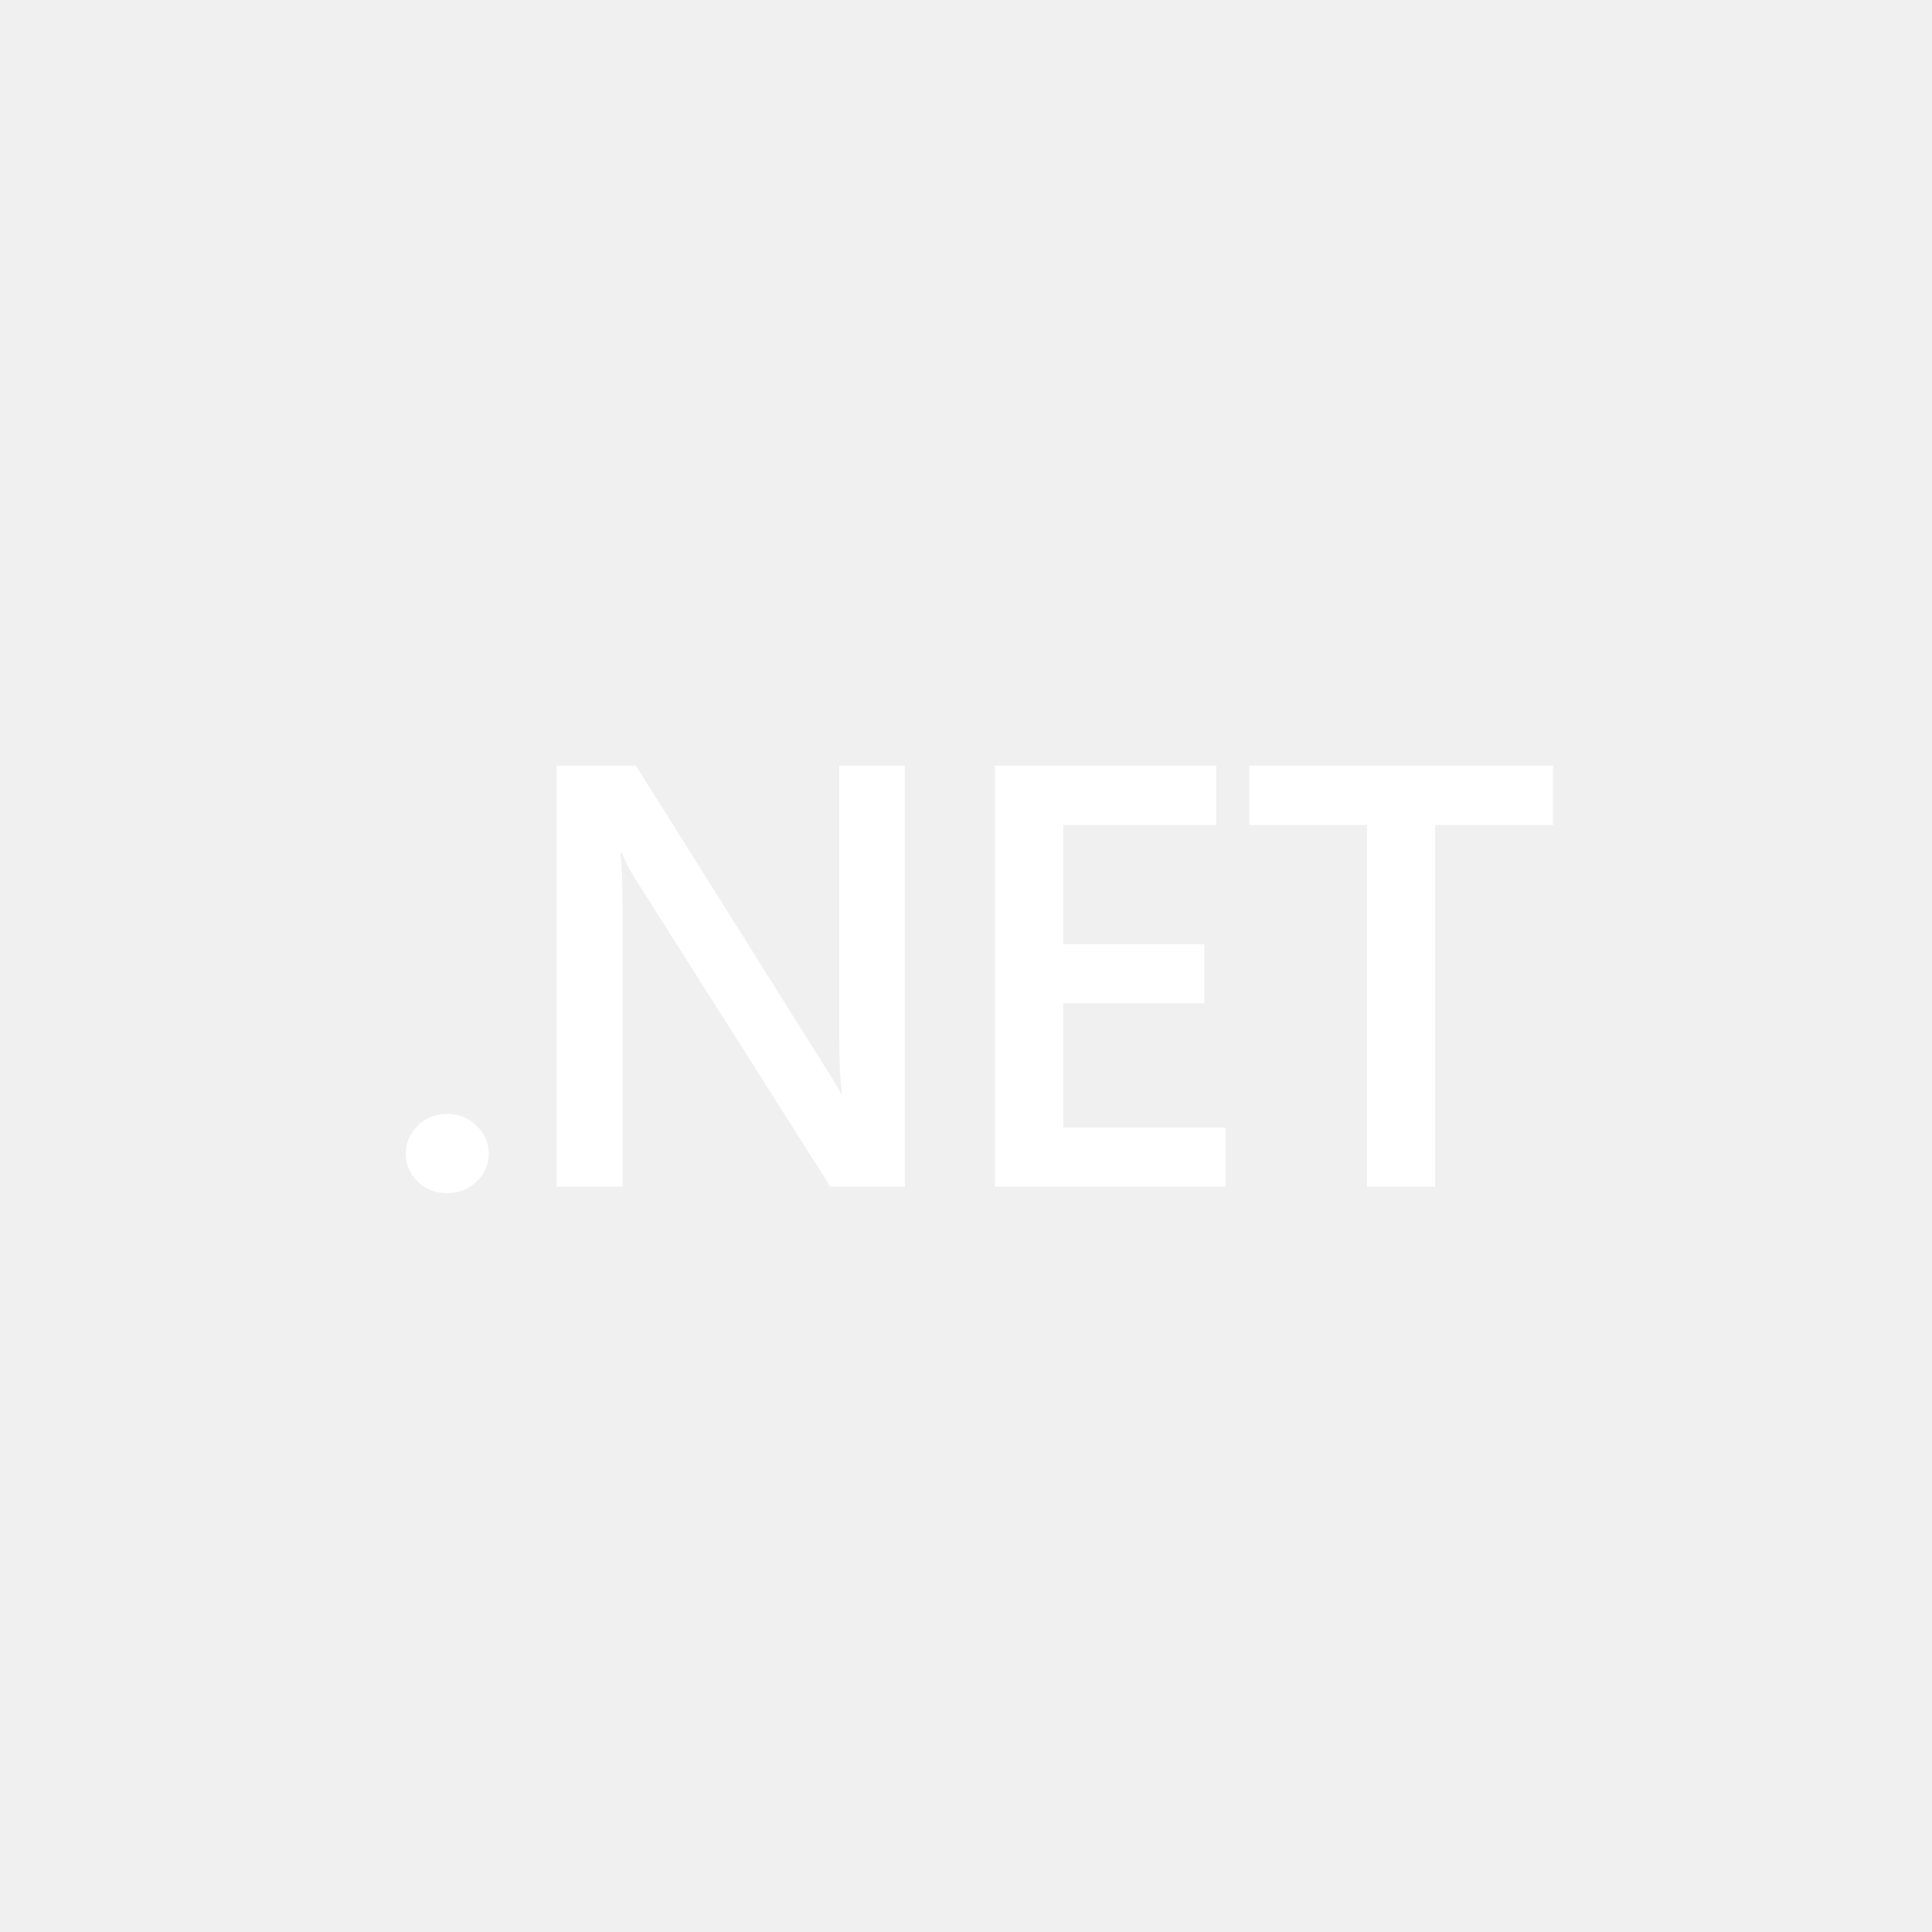
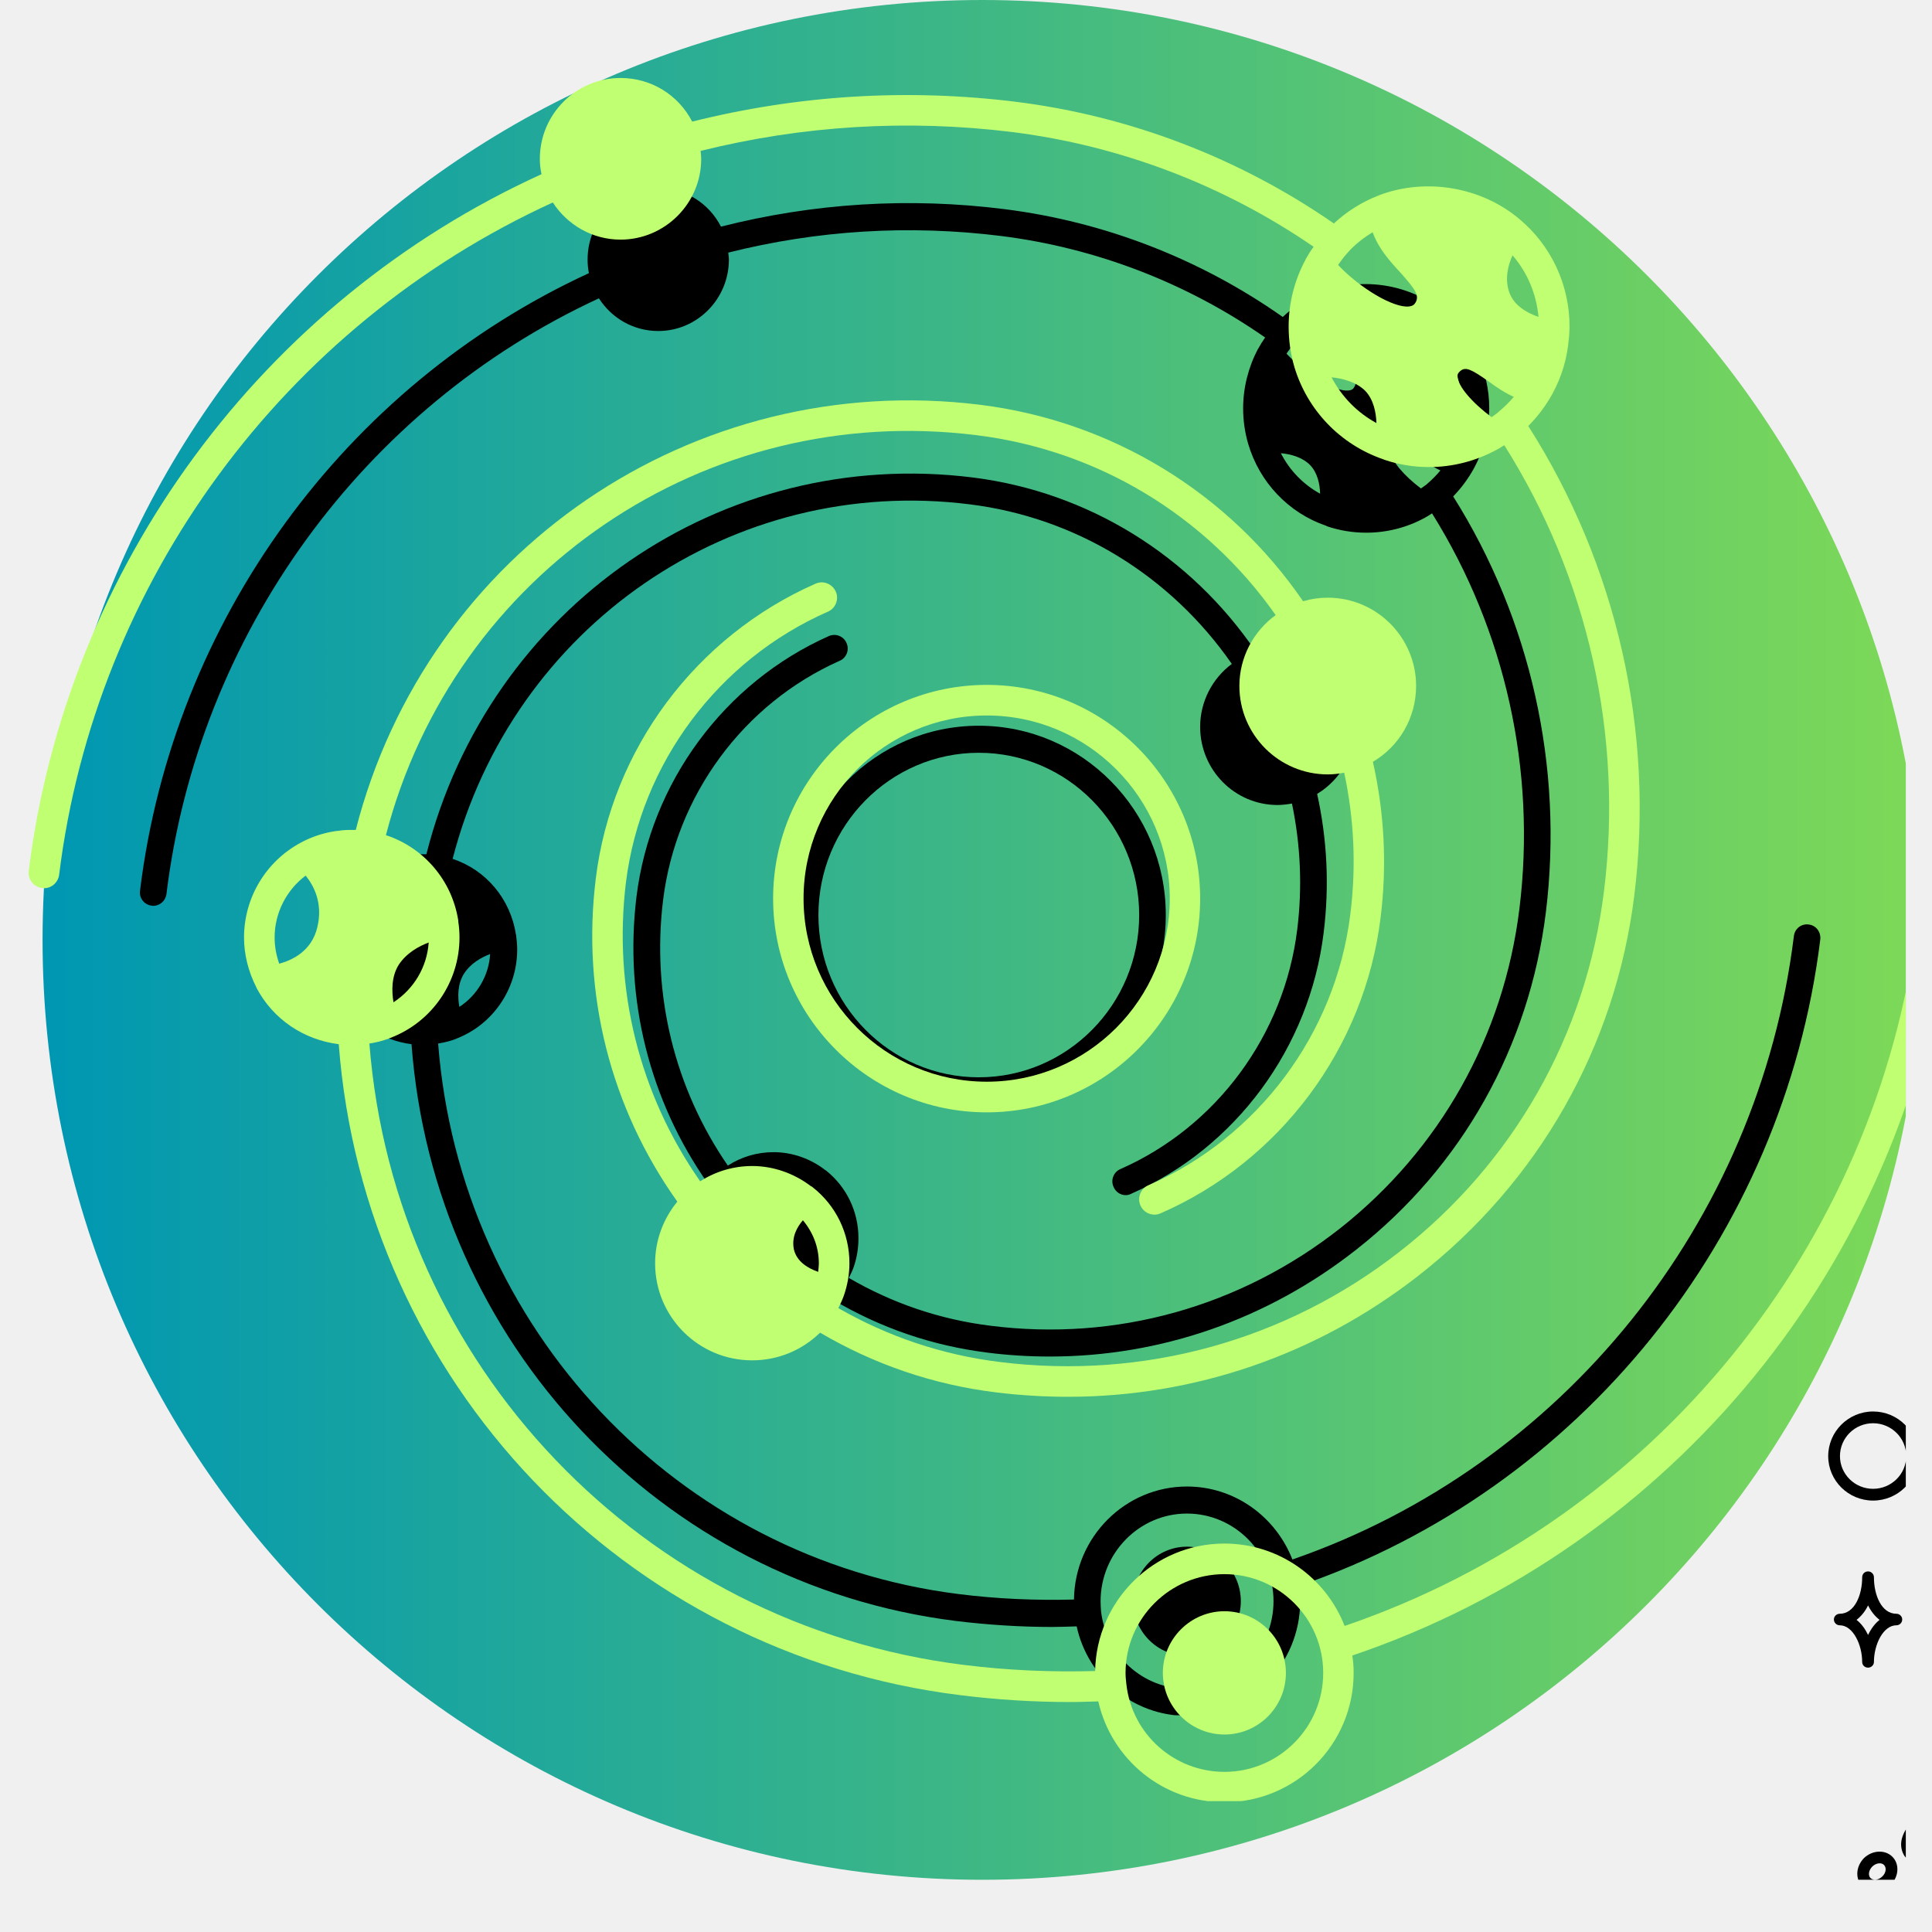
- <svg xmlns="http://www.w3.org/2000/svg" width="456" height="456" viewBox="0 0 456 456" version="1.1" xml:space="preserve" style="fill-rule:evenodd;clip-rule:evenodd;stroke-linejoin:round;stroke-miterlimit:2;">
-   <path d="m 105.5,281.609 c -2.703,0 -5.001,-0.9 -6.893,-2.702 -1.892,-1.848 -2.838,-4.042 -2.838,-6.582 0,-2.587 0.946,-4.804 2.838,-6.652 1.892,-1.848 4.19,-2.772 6.893,-2.772 2.748,0 5.068,0.924 6.96,2.772 1.937,1.848 2.906,4.064 2.906,6.652 0,2.54 -0.968,4.734 -2.906,6.582 -1.892,1.802 -4.212,2.702 -6.96,2.702 z" style="fill:#ffffff;fill-rule:nonzero;stroke-width:0.838" />
-   <path d="M 213.561,280.084 H 195.99 L 149.7,207.054 c -1.171,-1.848 -2.14,-3.765 -2.906,-5.751 h -0.406 c 0.361,2.125 0.541,6.675 0.541,13.65 v 65.132 h -15.543 v -99.36 h 18.719 l 44.737,71.298 c 1.892,2.957 3.109,4.989 3.649,6.098 h 0.27 c -0.45,-2.632 -0.676,-7.09 -0.676,-13.373 v -64.023 h 15.476 z" style="fill:#ffffff;fill-rule:nonzero;stroke-width:0.838" />
-   <path d="m 289.251,280.084 h -54.401 v -99.36 h 52.238 v 13.997 h -36.154 v 28.131 h 33.316 v 13.927 h -33.316 v 29.378 h 38.316 z" style="fill:#ffffff;fill-rule:nonzero;stroke-width:0.838" />
-   <path d="M 366.565,194.721 H 338.722 v 85.363 h -16.084 v -85.363 h -27.775 v -13.997 h 71.701 z" style="fill:#ffffff;fill-rule:nonzero;stroke-width:0.838" />
+ <svg xmlns="http://www.w3.org/2000/svg" width="48" zoomAndPan="magnify" viewBox="0 0 36 36" height="48" preserveAspectRatio="xMidYMid meet" version="1.0">
+   <defs>
+     <clipPath id="84a59cecd3">
+       <path d="M 0.793 0 L 35.512 0 L 35.512 35.027 L 0.793 35.027 Z M 0.793 0 " clip-rule="nonzero" />
+     </clipPath>
+     <clipPath id="156bbaebcb">
+       <path d="M 18.305 0 C 8.633 0 0.793 7.84 0.793 17.512 C 0.793 27.188 8.633 35.027 18.305 35.027 C 27.977 35.027 35.82 27.188 35.82 17.512 C 35.82 7.84 27.977 0 18.305 0 Z M 18.305 0 " clip-rule="nonzero" />
+     </clipPath>
+     <linearGradient x1="-0" gradientTransform="matrix(0.136824, 0, 0, 0.136824, 0.791911, 0.00000194595)" y1="128" x2="253.768" gradientUnits="userSpaceOnUse" y2="128" id="23c97e5c78">
+       <stop stop-opacity="1" stop-color="rgb(0%, 59.2%, 69.8%)" offset="0" />
+       <stop stop-opacity="1" stop-color="rgb(0.191%, 59.299%, 69.661%)" offset="0.008" />
+       <stop stop-opacity="1" stop-color="rgb(0.572%, 59.5%, 69.383%)" offset="0.016" />
+       <stop stop-opacity="1" stop-color="rgb(0.955%, 59.7%, 69.107%)" offset="0.023" />
+       <stop stop-opacity="1" stop-color="rgb(1.338%, 59.901%, 68.831%)" offset="0.031" />
+       <stop stop-opacity="1" stop-color="rgb(1.72%, 60.101%, 68.555%)" offset="0.039" />
+       <stop stop-opacity="1" stop-color="rgb(2.103%, 60.303%, 68.279%)" offset="0.047" />
+       <stop stop-opacity="1" stop-color="rgb(2.486%, 60.503%, 68.001%)" offset="0.055" />
+       <stop stop-opacity="1" stop-color="rgb(2.869%, 60.703%, 67.725%)" offset="0.062" />
+       <stop stop-opacity="1" stop-color="rgb(3.25%, 60.904%, 67.448%)" offset="0.07" />
+       <stop stop-opacity="1" stop-color="rgb(3.633%, 61.104%, 67.172%)" offset="0.078" />
+       <stop stop-opacity="1" stop-color="rgb(4.016%, 61.305%, 66.896%)" offset="0.086" />
+       <stop stop-opacity="1" stop-color="rgb(4.398%, 61.505%, 66.62%)" offset="0.094" />
+       <stop stop-opacity="1" stop-color="rgb(4.781%, 61.707%, 66.342%)" offset="0.102" />
+       <stop stop-opacity="1" stop-color="rgb(5.164%, 61.906%, 66.066%)" offset="0.109" />
+       <stop stop-opacity="1" stop-color="rgb(5.547%, 62.108%, 65.79%)" offset="0.117" />
+       <stop stop-opacity="1" stop-color="rgb(5.928%, 62.308%, 65.514%)" offset="0.125" />
+       <stop stop-opacity="1" stop-color="rgb(6.311%, 62.508%, 65.237%)" offset="0.133" />
+       <stop stop-opacity="1" stop-color="rgb(6.694%, 62.709%, 64.96%)" offset="0.141" />
+       <stop stop-opacity="1" stop-color="rgb(7.077%, 62.909%, 64.684%)" offset="0.148" />
+       <stop stop-opacity="1" stop-color="rgb(7.458%, 63.11%, 64.407%)" offset="0.156" />
+       <stop stop-opacity="1" stop-color="rgb(7.841%, 63.31%, 64.131%)" offset="0.164" />
+       <stop stop-opacity="1" stop-color="rgb(8.224%, 63.512%, 63.855%)" offset="0.172" />
+       <stop stop-opacity="1" stop-color="rgb(8.606%, 63.712%, 63.577%)" offset="0.18" />
+       <stop stop-opacity="1" stop-color="rgb(8.989%, 63.913%, 63.301%)" offset="0.188" />
+       <stop stop-opacity="1" stop-color="rgb(9.372%, 64.113%, 63.025%)" offset="0.195" />
+       <stop stop-opacity="1" stop-color="rgb(9.755%, 64.314%, 62.749%)" offset="0.203" />
+       <stop stop-opacity="1" stop-color="rgb(10.136%, 64.514%, 62.473%)" offset="0.211" />
+       <stop stop-opacity="1" stop-color="rgb(10.519%, 64.714%, 62.195%)" offset="0.219" />
+       <stop stop-opacity="1" stop-color="rgb(10.902%, 64.915%, 61.919%)" offset="0.227" />
+       <stop stop-opacity="1" stop-color="rgb(11.284%, 65.115%, 61.642%)" offset="0.234" />
+       <stop stop-opacity="1" stop-color="rgb(11.667%, 65.317%, 61.366%)" offset="0.242" />
+       <stop stop-opacity="1" stop-color="rgb(12.05%, 65.517%, 61.09%)" offset="0.25" />
+       <stop stop-opacity="1" stop-color="rgb(12.433%, 65.718%, 60.814%)" offset="0.258" />
+       <stop stop-opacity="1" stop-color="rgb(12.814%, 65.918%, 60.536%)" offset="0.266" />
+       <stop stop-opacity="1" stop-color="rgb(13.197%, 66.119%, 60.26%)" offset="0.273" />
+       <stop stop-opacity="1" stop-color="rgb(13.58%, 66.319%, 59.984%)" offset="0.281" />
+       <stop stop-opacity="1" stop-color="rgb(13.963%, 66.521%, 59.708%)" offset="0.289" />
+       <stop stop-opacity="1" stop-color="rgb(14.345%, 66.721%, 59.431%)" offset="0.297" />
+       <stop stop-opacity="1" stop-color="rgb(14.728%, 66.92%, 59.154%)" offset="0.305" />
+       <stop stop-opacity="1" stop-color="rgb(15.111%, 67.122%, 58.878%)" offset="0.312" />
+       <stop stop-opacity="1" stop-color="rgb(15.492%, 67.322%, 58.601%)" offset="0.32" />
+       <stop stop-opacity="1" stop-color="rgb(15.875%, 67.523%, 58.325%)" offset="0.328" />
+       <stop stop-opacity="1" stop-color="rgb(16.258%, 67.723%, 58.049%)" offset="0.336" />
+       <stop stop-opacity="1" stop-color="rgb(16.641%, 67.924%, 57.771%)" offset="0.344" />
+       <stop stop-opacity="1" stop-color="rgb(17.023%, 68.124%, 57.495%)" offset="0.352" />
+       <stop stop-opacity="1" stop-color="rgb(17.406%, 68.326%, 57.219%)" offset="0.359" />
+       <stop stop-opacity="1" stop-color="rgb(17.789%, 68.526%, 56.943%)" offset="0.367" />
+       <stop stop-opacity="1" stop-color="rgb(18.17%, 68.726%, 56.667%)" offset="0.375" />
+       <stop stop-opacity="1" stop-color="rgb(18.553%, 68.927%, 56.389%)" offset="0.383" />
+       <stop stop-opacity="1" stop-color="rgb(18.936%, 69.127%, 56.113%)" offset="0.391" />
+       <stop stop-opacity="1" stop-color="rgb(19.319%, 69.328%, 55.836%)" offset="0.398" />
+       <stop stop-opacity="1" stop-color="rgb(19.701%, 69.528%, 55.56%)" offset="0.406" />
+       <stop stop-opacity="1" stop-color="rgb(20.084%, 69.73%, 55.284%)" offset="0.414" />
+       <stop stop-opacity="1" stop-color="rgb(20.467%, 69.93%, 55.008%)" offset="0.422" />
+       <stop stop-opacity="1" stop-color="rgb(20.85%, 70.131%, 54.73%)" offset="0.43" />
+       <stop stop-opacity="1" stop-color="rgb(21.231%, 70.331%, 54.454%)" offset="0.438" />
+       <stop stop-opacity="1" stop-color="rgb(21.614%, 70.532%, 54.178%)" offset="0.445" />
+       <stop stop-opacity="1" stop-color="rgb(21.997%, 70.732%, 53.902%)" offset="0.453" />
+       <stop stop-opacity="1" stop-color="rgb(22.379%, 70.932%, 53.625%)" offset="0.461" />
+       <stop stop-opacity="1" stop-color="rgb(22.762%, 71.133%, 53.348%)" offset="0.469" />
+       <stop stop-opacity="1" stop-color="rgb(23.145%, 71.333%, 53.072%)" offset="0.477" />
+       <stop stop-opacity="1" stop-color="rgb(23.528%, 71.535%, 52.795%)" offset="0.484" />
+       <stop stop-opacity="1" stop-color="rgb(23.909%, 71.735%, 52.519%)" offset="0.492" />
+       <stop stop-opacity="1" stop-color="rgb(24.292%, 71.936%, 52.243%)" offset="0.5" />
+       <stop stop-opacity="1" stop-color="rgb(24.675%, 72.136%, 51.965%)" offset="0.508" />
+       <stop stop-opacity="1" stop-color="rgb(25.056%, 72.337%, 51.689%)" offset="0.516" />
+       <stop stop-opacity="1" stop-color="rgb(25.439%, 72.537%, 51.413%)" offset="0.523" />
+       <stop stop-opacity="1" stop-color="rgb(25.822%, 72.739%, 51.137%)" offset="0.531" />
+       <stop stop-opacity="1" stop-color="rgb(26.205%, 72.939%, 50.861%)" offset="0.539" />
+       <stop stop-opacity="1" stop-color="rgb(26.587%, 73.138%, 50.584%)" offset="0.547" />
+       <stop stop-opacity="1" stop-color="rgb(26.97%, 73.34%, 50.307%)" offset="0.555" />
+       <stop stop-opacity="1" stop-color="rgb(27.353%, 73.54%, 50.031%)" offset="0.562" />
+       <stop stop-opacity="1" stop-color="rgb(27.736%, 73.741%, 49.754%)" offset="0.57" />
+       <stop stop-opacity="1" stop-color="rgb(28.117%, 73.941%, 49.478%)" offset="0.578" />
+       <stop stop-opacity="1" stop-color="rgb(28.5%, 74.142%, 49.202%)" offset="0.586" />
+       <stop stop-opacity="1" stop-color="rgb(28.883%, 74.342%, 48.924%)" offset="0.594" />
+       <stop stop-opacity="1" stop-color="rgb(29.265%, 74.544%, 48.648%)" offset="0.602" />
+       <stop stop-opacity="1" stop-color="rgb(29.648%, 74.744%, 48.372%)" offset="0.609" />
+       <stop stop-opacity="1" stop-color="rgb(30.031%, 74.944%, 48.096%)" offset="0.617" />
+       <stop stop-opacity="1" stop-color="rgb(30.414%, 75.145%, 47.82%)" offset="0.625" />
+       <stop stop-opacity="1" stop-color="rgb(30.795%, 75.345%, 47.542%)" offset="0.633" />
+       <stop stop-opacity="1" stop-color="rgb(31.178%, 75.546%, 47.266%)" offset="0.641" />
+       <stop stop-opacity="1" stop-color="rgb(31.561%, 75.746%, 46.989%)" offset="0.648" />
+       <stop stop-opacity="1" stop-color="rgb(31.943%, 75.948%, 46.713%)" offset="0.656" />
+       <stop stop-opacity="1" stop-color="rgb(32.326%, 76.147%, 46.437%)" offset="0.664" />
+       <stop stop-opacity="1" stop-color="rgb(32.709%, 76.349%, 46.159%)" offset="0.672" />
+       <stop stop-opacity="1" stop-color="rgb(33.092%, 76.549%, 45.883%)" offset="0.68" />
+       <stop stop-opacity="1" stop-color="rgb(33.473%, 76.75%, 45.607%)" offset="0.688" />
+       <stop stop-opacity="1" stop-color="rgb(33.856%, 76.95%, 45.331%)" offset="0.695" />
+       <stop stop-opacity="1" stop-color="rgb(34.239%, 77.15%, 45.055%)" offset="0.703" />
+       <stop stop-opacity="1" stop-color="rgb(34.622%, 77.351%, 44.778%)" offset="0.711" />
+       <stop stop-opacity="1" stop-color="rgb(35.004%, 77.551%, 44.501%)" offset="0.719" />
+       <stop stop-opacity="1" stop-color="rgb(35.387%, 77.753%, 44.225%)" offset="0.727" />
+       <stop stop-opacity="1" stop-color="rgb(35.77%, 77.953%, 43.948%)" offset="0.734" />
+       <stop stop-opacity="1" stop-color="rgb(36.151%, 78.154%, 43.672%)" offset="0.742" />
+       <stop stop-opacity="1" stop-color="rgb(36.534%, 78.354%, 43.396%)" offset="0.75" />
+       <stop stop-opacity="1" stop-color="rgb(36.917%, 78.555%, 43.118%)" offset="0.758" />
+       <stop stop-opacity="1" stop-color="rgb(37.3%, 78.755%, 42.842%)" offset="0.766" />
+       <stop stop-opacity="1" stop-color="rgb(37.682%, 78.957%, 42.566%)" offset="0.773" />
+       <stop stop-opacity="1" stop-color="rgb(38.065%, 79.156%, 42.29%)" offset="0.781" />
+       <stop stop-opacity="1" stop-color="rgb(38.448%, 79.356%, 42.014%)" offset="0.789" />
+       <stop stop-opacity="1" stop-color="rgb(38.829%, 79.558%, 41.736%)" offset="0.797" />
+       <stop stop-opacity="1" stop-color="rgb(39.212%, 79.758%, 41.46%)" offset="0.805" />
+       <stop stop-opacity="1" stop-color="rgb(39.595%, 79.959%, 41.183%)" offset="0.812" />
+       <stop stop-opacity="1" stop-color="rgb(39.978%, 80.159%, 40.907%)" offset="0.82" />
+       <stop stop-opacity="1" stop-color="rgb(40.359%, 80.36%, 40.631%)" offset="0.828" />
+       <stop stop-opacity="1" stop-color="rgb(40.742%, 80.56%, 40.353%)" offset="0.836" />
+       <stop stop-opacity="1" stop-color="rgb(41.125%, 80.762%, 40.077%)" offset="0.844" />
+       <stop stop-opacity="1" stop-color="rgb(41.508%, 80.962%, 39.801%)" offset="0.852" />
+       <stop stop-opacity="1" stop-color="rgb(41.89%, 81.161%, 39.525%)" offset="0.859" />
+       <stop stop-opacity="1" stop-color="rgb(42.273%, 81.363%, 39.249%)" offset="0.867" />
+       <stop stop-opacity="1" stop-color="rgb(42.656%, 81.563%, 38.972%)" offset="0.875" />
+       <stop stop-opacity="1" stop-color="rgb(43.037%, 81.764%, 38.695%)" offset="0.883" />
+       <stop stop-opacity="1" stop-color="rgb(43.42%, 81.964%, 38.419%)" offset="0.891" />
+       <stop stop-opacity="1" stop-color="rgb(43.803%, 82.166%, 38.142%)" offset="0.898" />
+       <stop stop-opacity="1" stop-color="rgb(44.186%, 82.365%, 37.866%)" offset="0.906" />
+       <stop stop-opacity="1" stop-color="rgb(44.568%, 82.567%, 37.59%)" offset="0.914" />
+       <stop stop-opacity="1" stop-color="rgb(44.951%, 82.767%, 37.312%)" offset="0.922" />
+       <stop stop-opacity="1" stop-color="rgb(45.334%, 82.968%, 37.036%)" offset="0.93" />
+       <stop stop-opacity="1" stop-color="rgb(45.715%, 83.168%, 36.76%)" offset="0.938" />
+       <stop stop-opacity="1" stop-color="rgb(46.098%, 83.368%, 36.484%)" offset="0.945" />
+       <stop stop-opacity="1" stop-color="rgb(46.481%, 83.569%, 36.208%)" offset="0.953" />
+       <stop stop-opacity="1" stop-color="rgb(46.864%, 83.769%, 35.93%)" offset="0.961" />
+       <stop stop-opacity="1" stop-color="rgb(47.246%, 83.971%, 35.654%)" offset="0.969" />
+       <stop stop-opacity="1" stop-color="rgb(47.629%, 84.171%, 35.378%)" offset="0.977" />
+       <stop stop-opacity="1" stop-color="rgb(48.012%, 84.372%, 35.101%)" offset="0.984" />
+       <stop stop-opacity="1" stop-color="rgb(48.395%, 84.572%, 34.825%)" offset="0.992" />
+       <stop stop-opacity="1" stop-color="rgb(48.776%, 84.773%, 34.547%)" offset="1" />
+     </linearGradient>
+     <clipPath id="7841fedb68">
+       <path d="M 6 8 L 33.941 8 L 33.941 31.961 L 6 31.961 Z M 6 8 " clip-rule="nonzero" />
+     </clipPath>
+     <clipPath id="0a00e69178">
+       <path d="M 2.562 3.504 L 29 3.504 L 29 26 L 2.562 26 Z M 2.562 3.504 " clip-rule="nonzero" />
+     </clipPath>
+     <clipPath id="0e7e8130f2">
+       <path d="M 4 7 L 35.512 7 L 35.512 33.562 L 4 33.562 Z M 4 7 " clip-rule="nonzero" />
+     </clipPath>
+     <clipPath id="1ae704044d">
+       <path d="M 0.488 1.453 L 31 1.453 L 31 27 L 0.488 27 Z M 0.488 1.453 " clip-rule="nonzero" />
+     </clipPath>
+     <clipPath id="ca9d213990">
+       <path d="M 34.051 24.52 L 35.512 24.52 L 35.512 35.027 L 34.051 35.027 Z M 34.051 24.52 " clip-rule="nonzero" />
+     </clipPath>
+     <clipPath id="25bdb94f5a">
+       <path d="M 34.051 29 L 35.512 29 L 35.512 32 L 34.051 32 Z M 34.051 29 " clip-rule="nonzero" />
+     </clipPath>
+     <clipPath id="8136218497">
+       <path d="M 34.051 34 L 35.512 34 L 35.512 35.027 L 34.051 35.027 Z M 34.051 34 " clip-rule="nonzero" />
+     </clipPath>
+     <clipPath id="55a5177b7a">
+       <path d="M 34.051 26 L 35.512 26 L 35.512 28 L 34.051 28 Z M 34.051 26 " clip-rule="nonzero" />
+     </clipPath>
+   </defs>
+   <g clip-path="url(#84a59cecd3)">
+     <g clip-path="url(#156bbaebcb)">
+       <path fill="url(#23c97e5c78)" d="M 0.793 0 L 0.793 35.027 L 35.512 35.027 L 35.512 0 Z M 0.793 0 " fill-rule="nonzero" />
+     </g>
+   </g>
+   <path fill="#000000" d="M 18.238 20.578 C 20.16 20.578 21.723 18.996 21.723 17.051 C 21.723 15.105 20.16 13.523 18.238 13.523 C 16.316 13.523 14.754 15.105 14.754 17.051 C 14.754 18.996 16.316 20.578 18.238 20.578 Z M 18.238 14.027 C 19.887 14.027 21.227 15.383 21.227 17.051 C 21.227 18.719 19.887 20.074 18.238 20.074 C 16.59 20.074 15.25 18.719 15.25 17.051 C 15.25 15.383 16.59 14.027 18.238 14.027 Z M 18.238 14.027 " fill-opacity="1" fill-rule="nonzero" />
+   <g clip-path="url(#7841fedb68)">
+     <path fill="#000000" d="M 33.918 17.508 C 33.934 17.367 33.84 17.242 33.703 17.227 C 33.566 17.207 33.441 17.305 33.426 17.445 C 32.766 22.789 29.109 27.32 24.082 29.059 C 23.773 28.266 23.012 27.699 22.117 27.699 C 20.965 27.699 20.027 28.641 20.012 29.805 C 19.297 29.824 18.574 29.793 17.863 29.703 C 12.617 29.043 8.578 24.75 8.164 19.445 C 8.273 19.426 8.383 19.402 8.484 19.363 C 8.492 19.359 8.5 19.355 8.508 19.352 C 9.184 19.09 9.637 18.43 9.637 17.695 C 9.637 17.609 9.629 17.52 9.617 17.426 C 9.617 17.426 9.617 17.426 9.617 17.422 C 9.613 17.418 9.617 17.418 9.613 17.414 C 9.512 16.746 9.051 16.207 8.434 16.004 C 9.551 11.672 13.648 8.84 18.074 9.398 C 20.051 9.645 21.812 10.727 22.953 12.371 C 22.59 12.641 22.363 13.074 22.363 13.543 C 22.363 14.348 23.008 15 23.805 15 C 23.895 15 23.984 14.988 24.074 14.973 C 24.234 15.742 24.27 16.531 24.172 17.32 C 23.93 19.285 22.668 20.996 20.875 21.785 C 20.75 21.84 20.691 21.988 20.75 22.117 C 20.789 22.211 20.879 22.27 20.977 22.27 C 21.008 22.27 21.043 22.262 21.074 22.246 C 23.027 21.387 24.402 19.52 24.664 17.383 C 24.773 16.508 24.73 15.641 24.543 14.793 C 24.977 14.531 25.246 14.062 25.246 13.543 C 25.246 12.738 24.598 12.082 23.805 12.082 C 23.668 12.082 23.531 12.105 23.402 12.145 C 22.184 10.348 20.273 9.168 18.133 8.898 C 13.445 8.309 9.105 11.316 7.945 15.918 C 7.637 15.906 7.32 15.977 7.043 16.129 C 6.473 16.441 6.121 17.043 6.121 17.695 C 6.121 17.977 6.191 18.262 6.32 18.516 C 6.32 18.516 6.324 18.52 6.324 18.52 C 6.324 18.523 6.324 18.527 6.328 18.527 C 6.598 19.043 7.09 19.383 7.668 19.457 C 8.082 25.012 12.312 29.512 17.801 30.203 C 18.402 30.277 19.008 30.316 19.609 30.316 C 19.762 30.316 19.91 30.309 20.062 30.305 C 20.273 31.27 21.121 31.973 22.117 31.973 C 23.281 31.973 24.227 31.016 24.227 29.836 C 24.227 29.738 24.219 29.645 24.207 29.551 C 29.434 27.758 33.234 23.055 33.918 17.508 Z M 8.559 18.762 C 8.527 18.574 8.523 18.34 8.645 18.145 C 8.77 17.949 8.969 17.84 9.133 17.777 C 9.109 18.18 8.891 18.547 8.559 18.762 Z M 7.125 16.672 C 7.25 16.824 7.41 17.113 7.316 17.523 C 7.223 17.926 6.898 18.07 6.695 18.125 C 6.645 17.988 6.617 17.84 6.617 17.695 C 6.617 17.289 6.809 16.91 7.125 16.672 Z M 22.117 31.469 C 21.297 31.469 20.609 30.844 20.516 30.02 C 20.512 29.961 20.508 29.898 20.508 29.836 C 20.508 28.938 21.23 28.203 22.117 28.203 C 23.008 28.203 23.73 28.938 23.73 29.836 C 23.73 30.738 23.008 31.469 22.117 31.469 Z M 22.117 31.469 " fill-opacity="1" fill-rule="nonzero" />
+   </g>
+   <g clip-path="url(#0a00e69178)">
+     <path fill="#000000" d="M 11.16 5.559 C 11.395 5.926 11.801 6.168 12.266 6.168 C 12.992 6.168 13.582 5.57 13.582 4.836 C 13.582 4.793 13.574 4.75 13.57 4.707 C 15.234 4.289 16.945 4.184 18.66 4.398 C 20.426 4.621 22.117 5.273 23.574 6.289 C 23.527 6.355 23.484 6.426 23.445 6.496 C 23.445 6.496 23.445 6.496 23.445 6.5 C 23.441 6.5 23.441 6.5 23.441 6.5 C 23.262 6.84 23.164 7.223 23.164 7.609 C 23.164 7.832 23.195 8.055 23.258 8.27 C 23.469 8.988 24.012 9.559 24.711 9.797 C 24.715 9.801 24.723 9.805 24.727 9.805 C 24.73 9.805 24.734 9.809 24.734 9.809 C 24.969 9.887 25.211 9.926 25.457 9.926 C 25.844 9.926 26.227 9.828 26.562 9.641 C 26.566 9.637 26.57 9.637 26.574 9.633 C 26.578 9.629 26.586 9.629 26.59 9.625 C 26.621 9.605 26.652 9.586 26.684 9.566 C 28.051 11.754 28.629 14.359 28.312 16.934 C 28.02 19.305 26.832 21.418 24.973 22.887 C 23.109 24.352 20.797 25 18.453 24.703 C 17.512 24.586 16.629 24.285 15.816 23.812 C 15.852 23.742 15.887 23.672 15.91 23.602 C 15.969 23.426 15.996 23.25 15.996 23.07 C 15.996 22.578 15.777 22.121 15.398 21.816 C 15.395 21.812 15.387 21.809 15.383 21.805 C 15.379 21.805 15.379 21.801 15.375 21.801 C 15.098 21.586 14.758 21.469 14.414 21.469 C 14.109 21.469 13.816 21.555 13.562 21.719 C 12.57 20.277 12.141 18.535 12.355 16.777 C 12.594 14.82 13.855 13.109 15.648 12.312 C 15.773 12.258 15.832 12.109 15.773 11.98 C 15.719 11.855 15.574 11.797 15.445 11.852 C 13.496 12.719 12.121 14.582 11.859 16.715 C 11.629 18.617 12.102 20.504 13.191 22.055 C 12.957 22.34 12.828 22.699 12.828 23.07 C 12.828 23.957 13.539 24.676 14.414 24.676 C 14.832 24.676 15.223 24.512 15.52 24.219 C 16.402 24.742 17.367 25.074 18.391 25.203 C 18.785 25.254 19.176 25.277 19.562 25.277 C 21.629 25.277 23.621 24.586 25.277 23.281 C 27.246 21.734 28.496 19.5 28.805 17 C 29.137 14.289 28.523 11.547 27.078 9.25 C 27.23 9.094 27.363 8.914 27.469 8.719 C 27.625 8.43 27.715 8.117 27.742 7.793 C 27.742 7.789 27.742 7.781 27.742 7.777 C 27.742 7.773 27.742 7.773 27.742 7.77 C 27.742 7.766 27.742 7.766 27.742 7.766 C 27.746 7.715 27.75 7.66 27.75 7.609 C 27.75 6.918 27.449 6.273 26.93 5.832 C 26.305 5.301 25.406 5.148 24.645 5.438 C 24.633 5.441 24.625 5.445 24.613 5.453 C 24.352 5.555 24.109 5.711 23.902 5.906 C 22.371 4.828 20.586 4.133 18.723 3.898 C 16.941 3.672 15.16 3.785 13.434 4.223 C 13.211 3.785 12.766 3.504 12.266 3.504 C 11.539 3.504 10.949 4.102 10.949 4.836 C 10.949 4.926 10.957 5.008 10.973 5.09 C 6.422 7.188 3.223 11.574 2.609 16.598 C 2.59 16.734 2.688 16.859 2.824 16.875 C 2.836 16.879 2.844 16.879 2.855 16.879 C 2.98 16.879 3.086 16.785 3.102 16.656 C 3.695 11.816 6.773 7.586 11.16 5.559 Z M 15.488 23.215 C 15.332 23.16 15.141 23.051 15.094 22.844 C 15.051 22.641 15.145 22.473 15.238 22.363 C 15.406 22.559 15.5 22.805 15.5 23.07 C 15.5 23.121 15.496 23.168 15.488 23.215 Z M 26.598 9.012 C 26.594 9.016 26.586 9.02 26.582 9.027 C 26.543 9.055 26.512 9.078 26.477 9.102 C 26.152 8.855 25.926 8.586 25.922 8.43 C 25.922 8.41 25.918 8.379 25.977 8.336 C 26.055 8.273 26.141 8.305 26.438 8.52 C 26.559 8.605 26.695 8.699 26.84 8.766 C 26.766 8.855 26.684 8.938 26.598 9.012 Z M 24.98 6.711 C 25.23 6.988 25.301 7.094 25.238 7.207 C 25.219 7.246 25.191 7.27 25.125 7.277 C 24.875 7.301 24.332 6.977 23.973 6.59 C 24.016 6.523 24.066 6.461 24.121 6.398 C 24.242 6.258 24.383 6.145 24.539 6.051 C 24.629 6.316 24.816 6.527 24.98 6.711 Z M 23.867 8.445 C 24.047 8.461 24.262 8.516 24.41 8.664 C 24.551 8.809 24.594 9.023 24.598 9.199 C 24.285 9.027 24.031 8.766 23.867 8.445 Z M 27.242 7.449 C 27.059 7.383 26.84 7.262 26.766 7.035 C 26.691 6.812 26.75 6.59 26.82 6.43 C 27.062 6.715 27.211 7.07 27.242 7.449 Z M 27.242 7.449 " fill-opacity="1" fill-rule="nonzero" />
+   </g>
+   <path fill="#000000" d="M 22.117 28.82 C 21.562 28.82 21.113 29.277 21.113 29.836 C 21.113 30.398 21.566 30.855 22.117 30.855 C 22.672 30.855 23.121 30.398 23.121 29.836 C 23.121 29.277 22.672 28.82 22.117 28.82 Z M 22.117 28.82 " fill-opacity="1" fill-rule="nonzero" />
+   <path fill="#c1ff72" d="M 18.387 20.727 C 20.578 20.727 22.363 18.938 22.363 16.742 C 22.363 14.547 20.578 12.762 18.387 12.762 C 16.191 12.762 14.406 14.547 14.406 16.742 C 14.406 18.938 16.191 20.727 18.387 20.727 Z M 18.387 13.332 C 20.266 13.332 21.797 14.863 21.797 16.742 C 21.797 18.625 20.266 20.156 18.387 20.156 C 16.504 20.156 14.973 18.625 14.973 16.742 C 14.973 14.863 16.504 13.332 18.387 13.332 Z M 18.387 13.332 " fill-opacity="1" fill-rule="nonzero" />
+   <g clip-path="url(#0e7e8130f2)">
+     <path fill="#c1ff72" d="M 36.289 17.258 C 36.309 17.102 36.199 16.961 36.043 16.941 C 35.891 16.922 35.746 17.031 35.727 17.188 C 34.977 23.219 30.801 28.336 25.055 30.297 C 24.707 29.402 23.836 28.762 22.816 28.762 C 21.5 28.762 20.43 29.824 20.406 31.137 C 19.594 31.16 18.77 31.125 17.957 31.023 C 11.965 30.277 7.352 25.43 6.883 19.445 C 7.008 19.426 7.129 19.395 7.246 19.352 C 7.254 19.348 7.266 19.344 7.273 19.34 C 8.047 19.047 8.562 18.301 8.562 17.469 C 8.562 17.371 8.555 17.273 8.539 17.168 C 8.539 17.168 8.539 17.164 8.539 17.164 C 8.539 17.164 8.539 17.164 8.539 17.16 C 8.539 17.16 8.539 17.156 8.539 17.152 C 8.422 16.402 7.895 15.793 7.191 15.562 C 8.461 10.672 13.145 7.477 18.195 8.109 C 20.453 8.387 22.465 9.605 23.77 11.461 C 23.352 11.766 23.094 12.254 23.094 12.781 C 23.094 13.691 23.832 14.43 24.742 14.43 C 24.844 14.43 24.945 14.418 25.047 14.398 C 25.234 15.266 25.273 16.156 25.16 17.047 C 24.883 19.262 23.441 21.195 21.398 22.086 C 21.254 22.148 21.188 22.316 21.25 22.461 C 21.297 22.57 21.402 22.633 21.512 22.633 C 21.551 22.633 21.59 22.625 21.625 22.609 C 23.852 21.637 25.422 19.531 25.723 17.117 C 25.848 16.133 25.797 15.152 25.582 14.195 C 26.078 13.902 26.387 13.371 26.387 12.781 C 26.387 11.875 25.648 11.137 24.742 11.137 C 24.582 11.137 24.43 11.16 24.281 11.203 C 22.891 9.176 20.711 7.848 18.266 7.543 C 12.91 6.879 7.957 10.273 6.629 15.465 C 6.277 15.453 5.918 15.531 5.602 15.703 C 4.949 16.055 4.547 16.734 4.547 17.469 C 4.547 17.789 4.629 18.109 4.777 18.398 C 4.777 18.398 4.777 18.402 4.777 18.402 C 4.781 18.406 4.781 18.406 4.781 18.41 C 5.09 18.992 5.656 19.375 6.312 19.457 C 6.789 25.727 11.617 30.809 17.887 31.586 C 18.57 31.672 19.262 31.715 19.953 31.715 C 20.125 31.715 20.293 31.707 20.465 31.703 C 20.711 32.789 21.676 33.582 22.816 33.582 C 24.145 33.582 25.223 32.504 25.223 31.172 C 25.223 31.062 25.215 30.957 25.199 30.848 C 31.168 28.828 35.512 23.52 36.289 17.258 Z M 7.332 18.676 C 7.297 18.465 7.293 18.195 7.43 17.977 C 7.574 17.758 7.801 17.633 7.988 17.562 C 7.957 18.02 7.711 18.43 7.332 18.676 Z M 5.695 16.316 C 5.836 16.488 6.023 16.816 5.914 17.273 C 5.809 17.73 5.434 17.895 5.203 17.957 C 5.148 17.801 5.117 17.637 5.117 17.469 C 5.117 17.012 5.336 16.586 5.695 16.316 Z M 22.816 33.016 C 21.879 33.016 21.09 32.312 20.988 31.379 C 20.98 31.312 20.973 31.242 20.973 31.172 C 20.973 30.156 21.801 29.332 22.816 29.332 C 23.828 29.332 24.656 30.156 24.656 31.172 C 24.656 32.188 23.832 33.016 22.816 33.016 Z M 22.816 33.016 " fill-opacity="1" fill-rule="nonzero" />
+   </g>
+   <g clip-path="url(#1ae704044d)">
+     <path fill="#c1ff72" d="M 10.301 3.773 C 10.57 4.188 11.035 4.465 11.562 4.465 C 12.391 4.465 13.066 3.789 13.066 2.961 C 13.066 2.91 13.059 2.859 13.055 2.812 C 14.953 2.34 16.906 2.219 18.867 2.461 C 20.883 2.715 22.812 3.453 24.477 4.598 C 24.422 4.672 24.375 4.75 24.328 4.832 C 24.328 4.836 24.328 4.836 24.328 4.836 C 24.121 5.219 24.012 5.648 24.012 6.086 C 24.012 6.34 24.047 6.59 24.117 6.832 C 24.359 7.645 24.977 8.285 25.777 8.559 C 25.781 8.562 25.789 8.562 25.793 8.566 C 25.797 8.566 25.801 8.57 25.805 8.57 C 26.07 8.66 26.348 8.703 26.629 8.703 C 27.07 8.703 27.504 8.59 27.891 8.379 C 27.895 8.375 27.898 8.375 27.902 8.371 C 27.91 8.367 27.914 8.367 27.922 8.363 C 27.957 8.344 27.992 8.316 28.031 8.297 C 29.59 10.766 30.25 13.707 29.887 16.613 C 29.555 19.289 28.199 21.672 26.074 23.328 C 23.949 24.984 21.305 25.711 18.629 25.379 C 17.555 25.246 16.547 24.906 15.621 24.375 C 15.66 24.297 15.699 24.215 15.727 24.133 C 15.793 23.941 15.828 23.738 15.828 23.539 C 15.828 22.98 15.578 22.465 15.141 22.121 C 15.137 22.117 15.129 22.113 15.125 22.109 C 15.121 22.109 15.117 22.105 15.113 22.105 C 14.797 21.863 14.41 21.727 14.016 21.727 C 13.668 21.727 13.332 21.828 13.047 22.012 C 11.91 20.387 11.422 18.418 11.664 16.438 C 11.941 14.227 13.379 12.297 15.426 11.398 C 15.57 11.336 15.637 11.168 15.574 11.023 C 15.508 10.879 15.34 10.812 15.199 10.875 C 12.969 11.855 11.398 13.957 11.102 16.367 C 10.836 18.512 11.375 20.641 12.621 22.391 C 12.355 22.715 12.207 23.117 12.207 23.539 C 12.207 24.539 13.016 25.348 14.016 25.348 C 14.492 25.348 14.941 25.164 15.281 24.832 C 16.285 25.422 17.387 25.801 18.559 25.945 C 19.008 26 19.453 26.027 19.898 26.027 C 22.254 26.027 24.531 25.25 26.422 23.777 C 28.668 22.027 30.102 19.508 30.453 16.684 C 30.832 13.625 30.129 10.531 28.477 7.938 C 28.652 7.762 28.805 7.559 28.926 7.34 C 29.105 7.012 29.207 6.66 29.234 6.297 C 29.234 6.289 29.234 6.285 29.238 6.277 C 29.238 6.273 29.238 6.273 29.238 6.27 C 29.238 6.266 29.238 6.266 29.238 6.262 C 29.242 6.203 29.246 6.148 29.246 6.086 C 29.246 5.309 28.906 4.578 28.312 4.082 C 27.598 3.48 26.57 3.309 25.699 3.637 C 25.688 3.641 25.676 3.648 25.664 3.652 C 25.367 3.77 25.09 3.945 24.855 4.164 C 23.102 2.949 21.062 2.164 18.938 1.898 C 16.902 1.645 14.871 1.773 12.898 2.266 C 12.641 1.77 12.137 1.453 11.562 1.453 C 10.734 1.453 10.059 2.129 10.059 2.961 C 10.059 3.059 10.07 3.152 10.09 3.246 C 4.891 5.613 1.238 10.562 0.535 16.23 C 0.516 16.387 0.629 16.527 0.785 16.547 C 0.797 16.547 0.809 16.551 0.82 16.551 C 0.961 16.551 1.082 16.445 1.102 16.301 C 1.777 10.836 5.293 6.062 10.301 3.773 Z M 15.246 23.699 C 15.066 23.637 14.848 23.516 14.793 23.281 C 14.746 23.051 14.852 22.863 14.961 22.738 C 15.148 22.961 15.258 23.238 15.258 23.539 C 15.258 23.594 15.25 23.645 15.246 23.699 Z M 27.93 7.668 C 27.926 7.676 27.918 7.68 27.91 7.688 C 27.871 7.719 27.832 7.746 27.793 7.773 C 27.422 7.496 27.164 7.191 27.16 7.016 C 27.156 6.992 27.156 6.957 27.219 6.906 C 27.312 6.836 27.41 6.875 27.746 7.113 C 27.887 7.215 28.039 7.32 28.207 7.395 C 28.121 7.496 28.031 7.586 27.93 7.668 Z M 26.086 5.07 C 26.371 5.387 26.449 5.504 26.379 5.633 C 26.355 5.676 26.324 5.703 26.25 5.711 C 25.961 5.738 25.344 5.371 24.934 4.938 C 24.984 4.863 25.039 4.789 25.102 4.719 C 25.238 4.562 25.402 4.434 25.578 4.328 C 25.684 4.629 25.898 4.867 26.086 5.07 Z M 24.812 7.031 C 25.016 7.051 25.262 7.113 25.434 7.277 C 25.594 7.441 25.641 7.684 25.648 7.883 C 25.289 7.688 25 7.391 24.812 7.031 Z M 28.668 5.906 C 28.457 5.832 28.207 5.695 28.121 5.441 C 28.035 5.188 28.102 4.938 28.184 4.758 C 28.461 5.078 28.629 5.477 28.668 5.906 Z M 28.668 5.906 " fill-opacity="1" fill-rule="nonzero" />
+   </g>
+   <path fill="#c1ff72" d="M 22.816 30.023 C 22.184 30.023 21.668 30.539 21.668 31.172 C 21.668 31.805 22.184 32.32 22.816 32.32 C 23.449 32.32 23.961 31.805 23.961 31.172 C 23.961 30.539 23.449 30.023 22.816 30.023 Z M 22.816 30.023 " fill-opacity="1" fill-rule="nonzero" />
+   <g clip-path="url(#ca9d213990)">
+     <path fill="#000000" d="M 45.566 27.496 C 45.758 27.293 45.906 27.133 45.797 26.918 C 45.734 26.797 45.574 26.68 45.156 26.809 C 45.125 26.82 45.105 26.805 45.098 26.793 C 45.09 26.785 45.07 26.758 45.09 26.727 C 45.234 26.465 45.48 26.199 45.719 25.949 C 46.051 25.598 46.336 25.293 46.301 25.027 C 46.285 24.918 46.219 24.828 46.102 24.762 C 45.699 24.523 45.172 25.051 44.562 25.664 C 44.223 26.008 43.867 26.363 43.535 26.574 C 43.508 26.594 43.484 26.582 43.473 26.574 C 43.465 26.566 43.438 26.547 43.445 26.508 C 43.492 26.324 43.477 26.18 43.402 26.082 C 43.363 26.027 43.285 25.961 43.141 25.949 C 42.82 25.926 42.668 26.121 42.48 26.367 C 42.32 26.57 42.125 26.828 41.754 27.105 C 41.535 27.27 41.285 27.445 41.023 27.629 C 40.234 28.188 39.336 28.82 38.594 29.617 C 37.773 30.496 36.984 31.621 36.176 33.055 C 35.988 33.395 35.82 33.633 35.699 33.805 C 35.512 34.074 35.398 34.234 35.43 34.434 C 35.449 34.547 35.508 34.633 35.598 34.684 C 35.66 34.719 35.738 34.734 35.812 34.738 C 35.414 35.094 34.895 35.645 35.07 35.949 C 35.113 36.023 35.176 36.07 35.254 36.086 C 35.387 36.113 35.535 36.047 35.656 35.973 C 35.461 36.273 35.164 36.574 34.875 36.871 C 34.441 37.316 34.066 37.703 34.105 38.023 C 34.121 38.145 34.195 38.246 34.324 38.32 C 34.395 38.367 34.473 38.387 34.551 38.387 C 35.035 38.387 35.633 37.629 36.258 36.832 C 36.68 36.301 37.117 35.75 37.48 35.488 C 37.508 35.469 37.531 35.477 37.543 35.484 C 37.555 35.488 37.582 35.508 37.578 35.551 C 37.539 35.949 37.785 36.027 37.895 36.043 C 38.141 36.082 38.27 35.918 38.434 35.715 C 38.555 35.562 38.703 35.375 38.953 35.172 C 39.156 35.008 39.395 34.832 39.668 34.629 C 40.32 34.152 41.129 33.559 41.91 32.758 C 43.109 31.531 44.145 29.789 45 28.246 C 45.199 27.887 45.41 27.66 45.566 27.496 Z M 41.754 32.605 C 40.984 33.395 40.184 33.98 39.539 34.453 C 39.262 34.66 39.02 34.836 38.812 35.004 C 38.543 35.223 38.379 35.43 38.262 35.582 C 38.102 35.777 38.043 35.848 37.926 35.828 C 37.883 35.824 37.773 35.805 37.797 35.57 C 37.809 35.457 37.754 35.352 37.652 35.297 C 37.555 35.242 37.441 35.246 37.348 35.312 C 36.961 35.594 36.516 36.156 36.086 36.699 C 35.477 37.473 34.785 38.348 34.438 38.137 C 34.344 38.082 34.328 38.031 34.324 37.996 C 34.297 37.777 34.672 37.395 35.035 37.02 C 35.352 36.695 35.68 36.359 35.887 36.012 C 35.938 35.93 35.922 35.828 35.848 35.766 C 35.809 35.73 35.762 35.711 35.711 35.711 C 35.672 35.711 35.629 35.723 35.59 35.75 C 35.445 35.855 35.344 35.883 35.297 35.875 C 35.285 35.871 35.273 35.863 35.262 35.844 C 35.168 35.68 35.707 35.086 36.27 34.633 C 36.312 34.598 36.324 34.539 36.297 34.492 C 36.266 34.445 36.211 34.43 36.16 34.449 C 36.059 34.488 35.816 34.555 35.707 34.496 C 35.684 34.484 35.656 34.461 35.648 34.402 C 35.629 34.293 35.707 34.176 35.879 33.93 C 36.004 33.75 36.176 33.508 36.367 33.16 C 37.168 31.742 37.949 30.629 38.758 29.762 C 39.48 28.984 40.371 28.359 41.152 27.805 C 41.414 27.621 41.664 27.445 41.887 27.277 C 42.281 26.98 42.496 26.703 42.652 26.5 C 42.852 26.238 42.93 26.152 43.121 26.168 C 43.199 26.172 43.219 26.203 43.227 26.211 C 43.258 26.254 43.262 26.34 43.234 26.457 C 43.207 26.57 43.25 26.684 43.348 26.75 C 43.441 26.816 43.559 26.82 43.656 26.758 C 44.008 26.531 44.371 26.168 44.719 25.816 C 45.219 25.316 45.734 24.797 45.988 24.949 C 46.066 24.992 46.078 25.031 46.082 25.059 C 46.105 25.223 45.828 25.516 45.559 25.797 C 45.324 26.051 45.055 26.336 44.898 26.621 C 44.844 26.723 44.855 26.844 44.926 26.93 C 45 27.02 45.113 27.051 45.223 27.016 C 45.426 26.953 45.57 26.953 45.602 27.016 C 45.641 27.086 45.594 27.145 45.406 27.348 C 45.242 27.52 45.02 27.758 44.805 28.141 C 43.961 29.672 42.934 31.398 41.754 32.605 Z M 41.754 32.605 " fill-opacity="1" fill-rule="nonzero" />
+   </g>
+   <g clip-path="url(#25bdb94f5a)">
+     <path fill="#000000" d="M 35.445 30.176 C 35.445 30.117 35.395 30.07 35.336 30.07 C 35.062 30.07 34.918 29.727 34.918 29.391 C 34.918 29.328 34.867 29.281 34.809 29.281 C 34.746 29.281 34.699 29.328 34.699 29.391 C 34.699 29.727 34.555 30.07 34.281 30.07 C 34.223 30.07 34.172 30.117 34.172 30.176 C 34.172 30.238 34.223 30.285 34.281 30.285 C 34.527 30.285 34.699 30.645 34.699 30.969 C 34.699 31.027 34.746 31.074 34.809 31.074 C 34.867 31.074 34.918 31.027 34.918 30.969 C 34.918 30.645 35.09 30.285 35.336 30.285 C 35.395 30.285 35.445 30.238 35.445 30.176 Z M 34.809 30.465 C 34.754 30.352 34.684 30.254 34.594 30.184 C 34.68 30.117 34.754 30.027 34.809 29.914 C 34.863 30.027 34.938 30.117 35.023 30.184 C 34.934 30.254 34.863 30.352 34.809 30.465 Z M 34.809 30.465 " fill-opacity="1" fill-rule="nonzero" />
+   </g>
+   <g clip-path="url(#8136218497)">
+     <path fill="#000000" d="M 34.73 34.625 C 34.66 34.699 34.617 34.789 34.609 34.887 C 34.602 34.984 34.633 35.082 34.703 35.148 C 34.766 35.211 34.848 35.242 34.938 35.242 C 34.949 35.242 34.957 35.242 34.969 35.242 C 35.066 35.234 35.16 35.191 35.23 35.121 C 35.383 34.969 35.398 34.734 35.262 34.598 C 35.125 34.461 34.887 34.473 34.73 34.625 Z M 35.074 34.965 C 35.008 35.031 34.91 35.047 34.855 34.996 C 34.805 34.945 34.82 34.848 34.887 34.781 C 34.953 34.715 35.055 34.699 35.105 34.75 C 35.156 34.801 35.145 34.898 35.074 34.965 Z M 35.074 34.965 " fill-opacity="1" fill-rule="nonzero" />
+   </g>
+   <g clip-path="url(#55a5177b7a)">
+     <path fill="#000000" d="M 34.902 27.961 C 35.363 27.961 35.738 27.59 35.738 27.133 C 35.738 26.672 35.363 26.301 34.902 26.301 C 34.441 26.301 34.066 26.676 34.066 27.133 C 34.066 27.59 34.441 27.961 34.902 27.961 Z M 34.902 26.52 C 35.242 26.52 35.52 26.793 35.52 27.133 C 35.52 27.469 35.242 27.742 34.902 27.742 C 34.562 27.742 34.285 27.469 34.285 27.133 C 34.285 26.793 34.562 26.52 34.902 26.52 Z M 34.902 26.52 " fill-opacity="1" fill-rule="nonzero" />
+   </g>
</svg>
